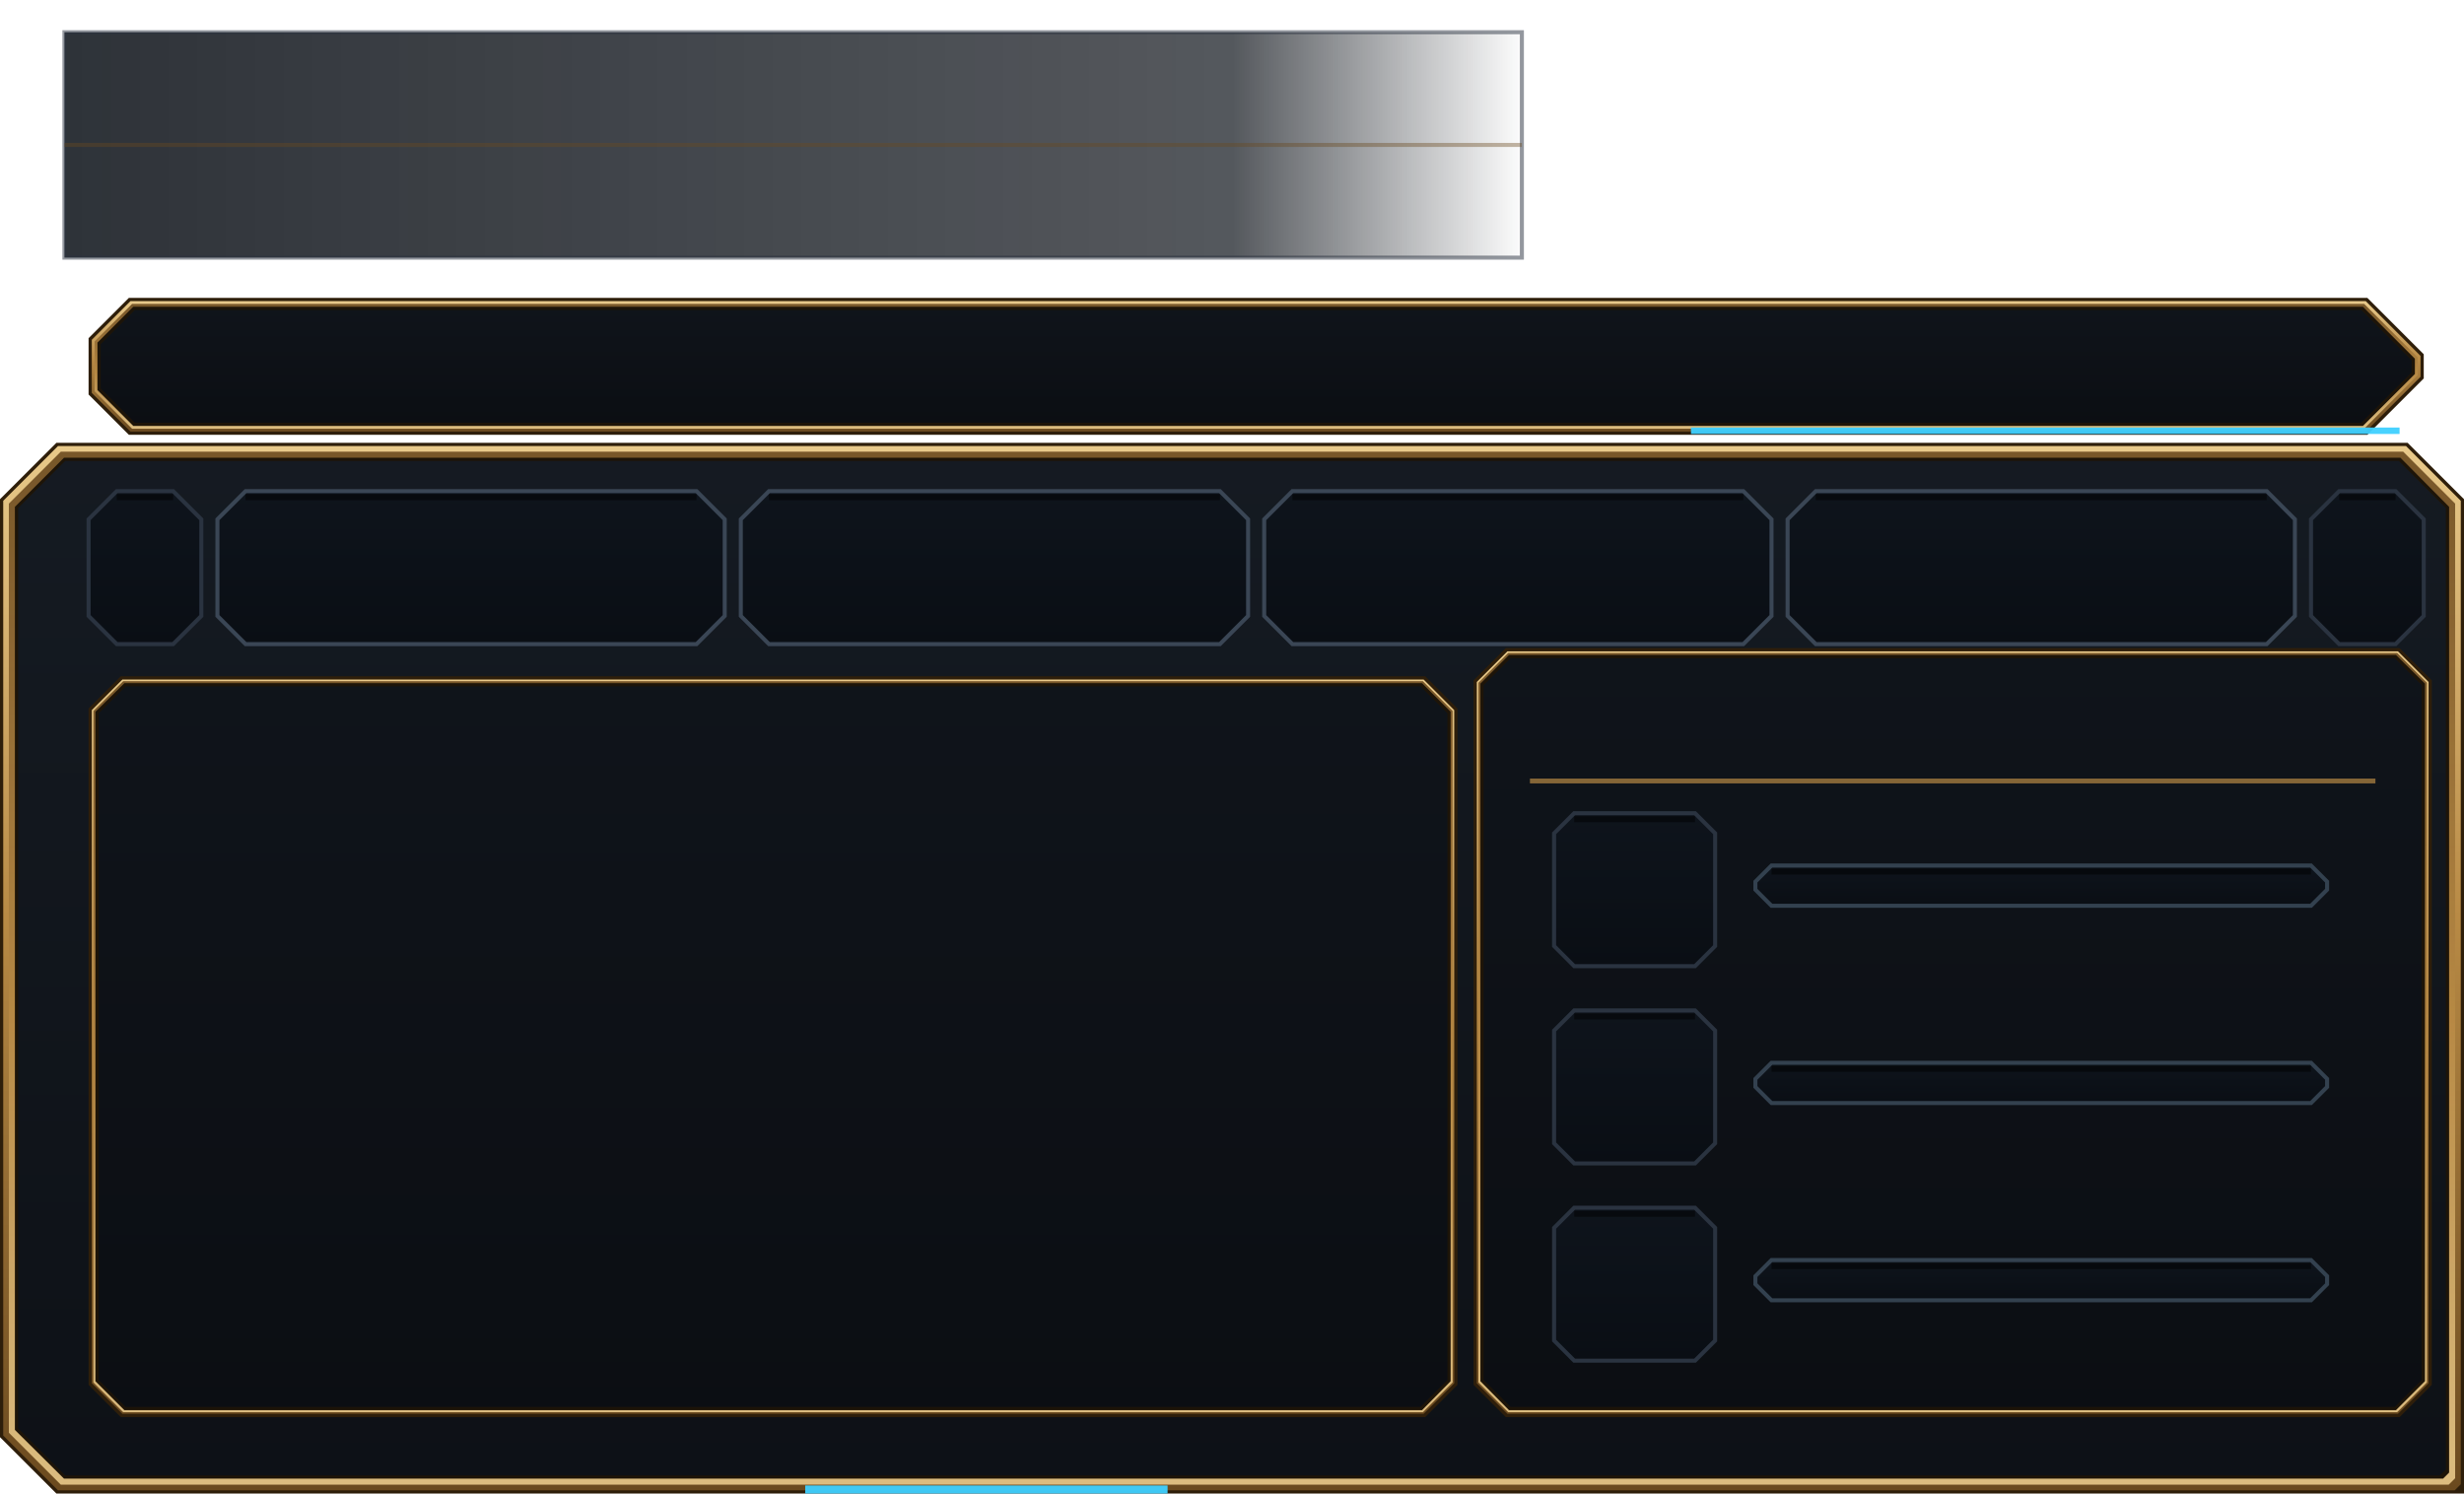
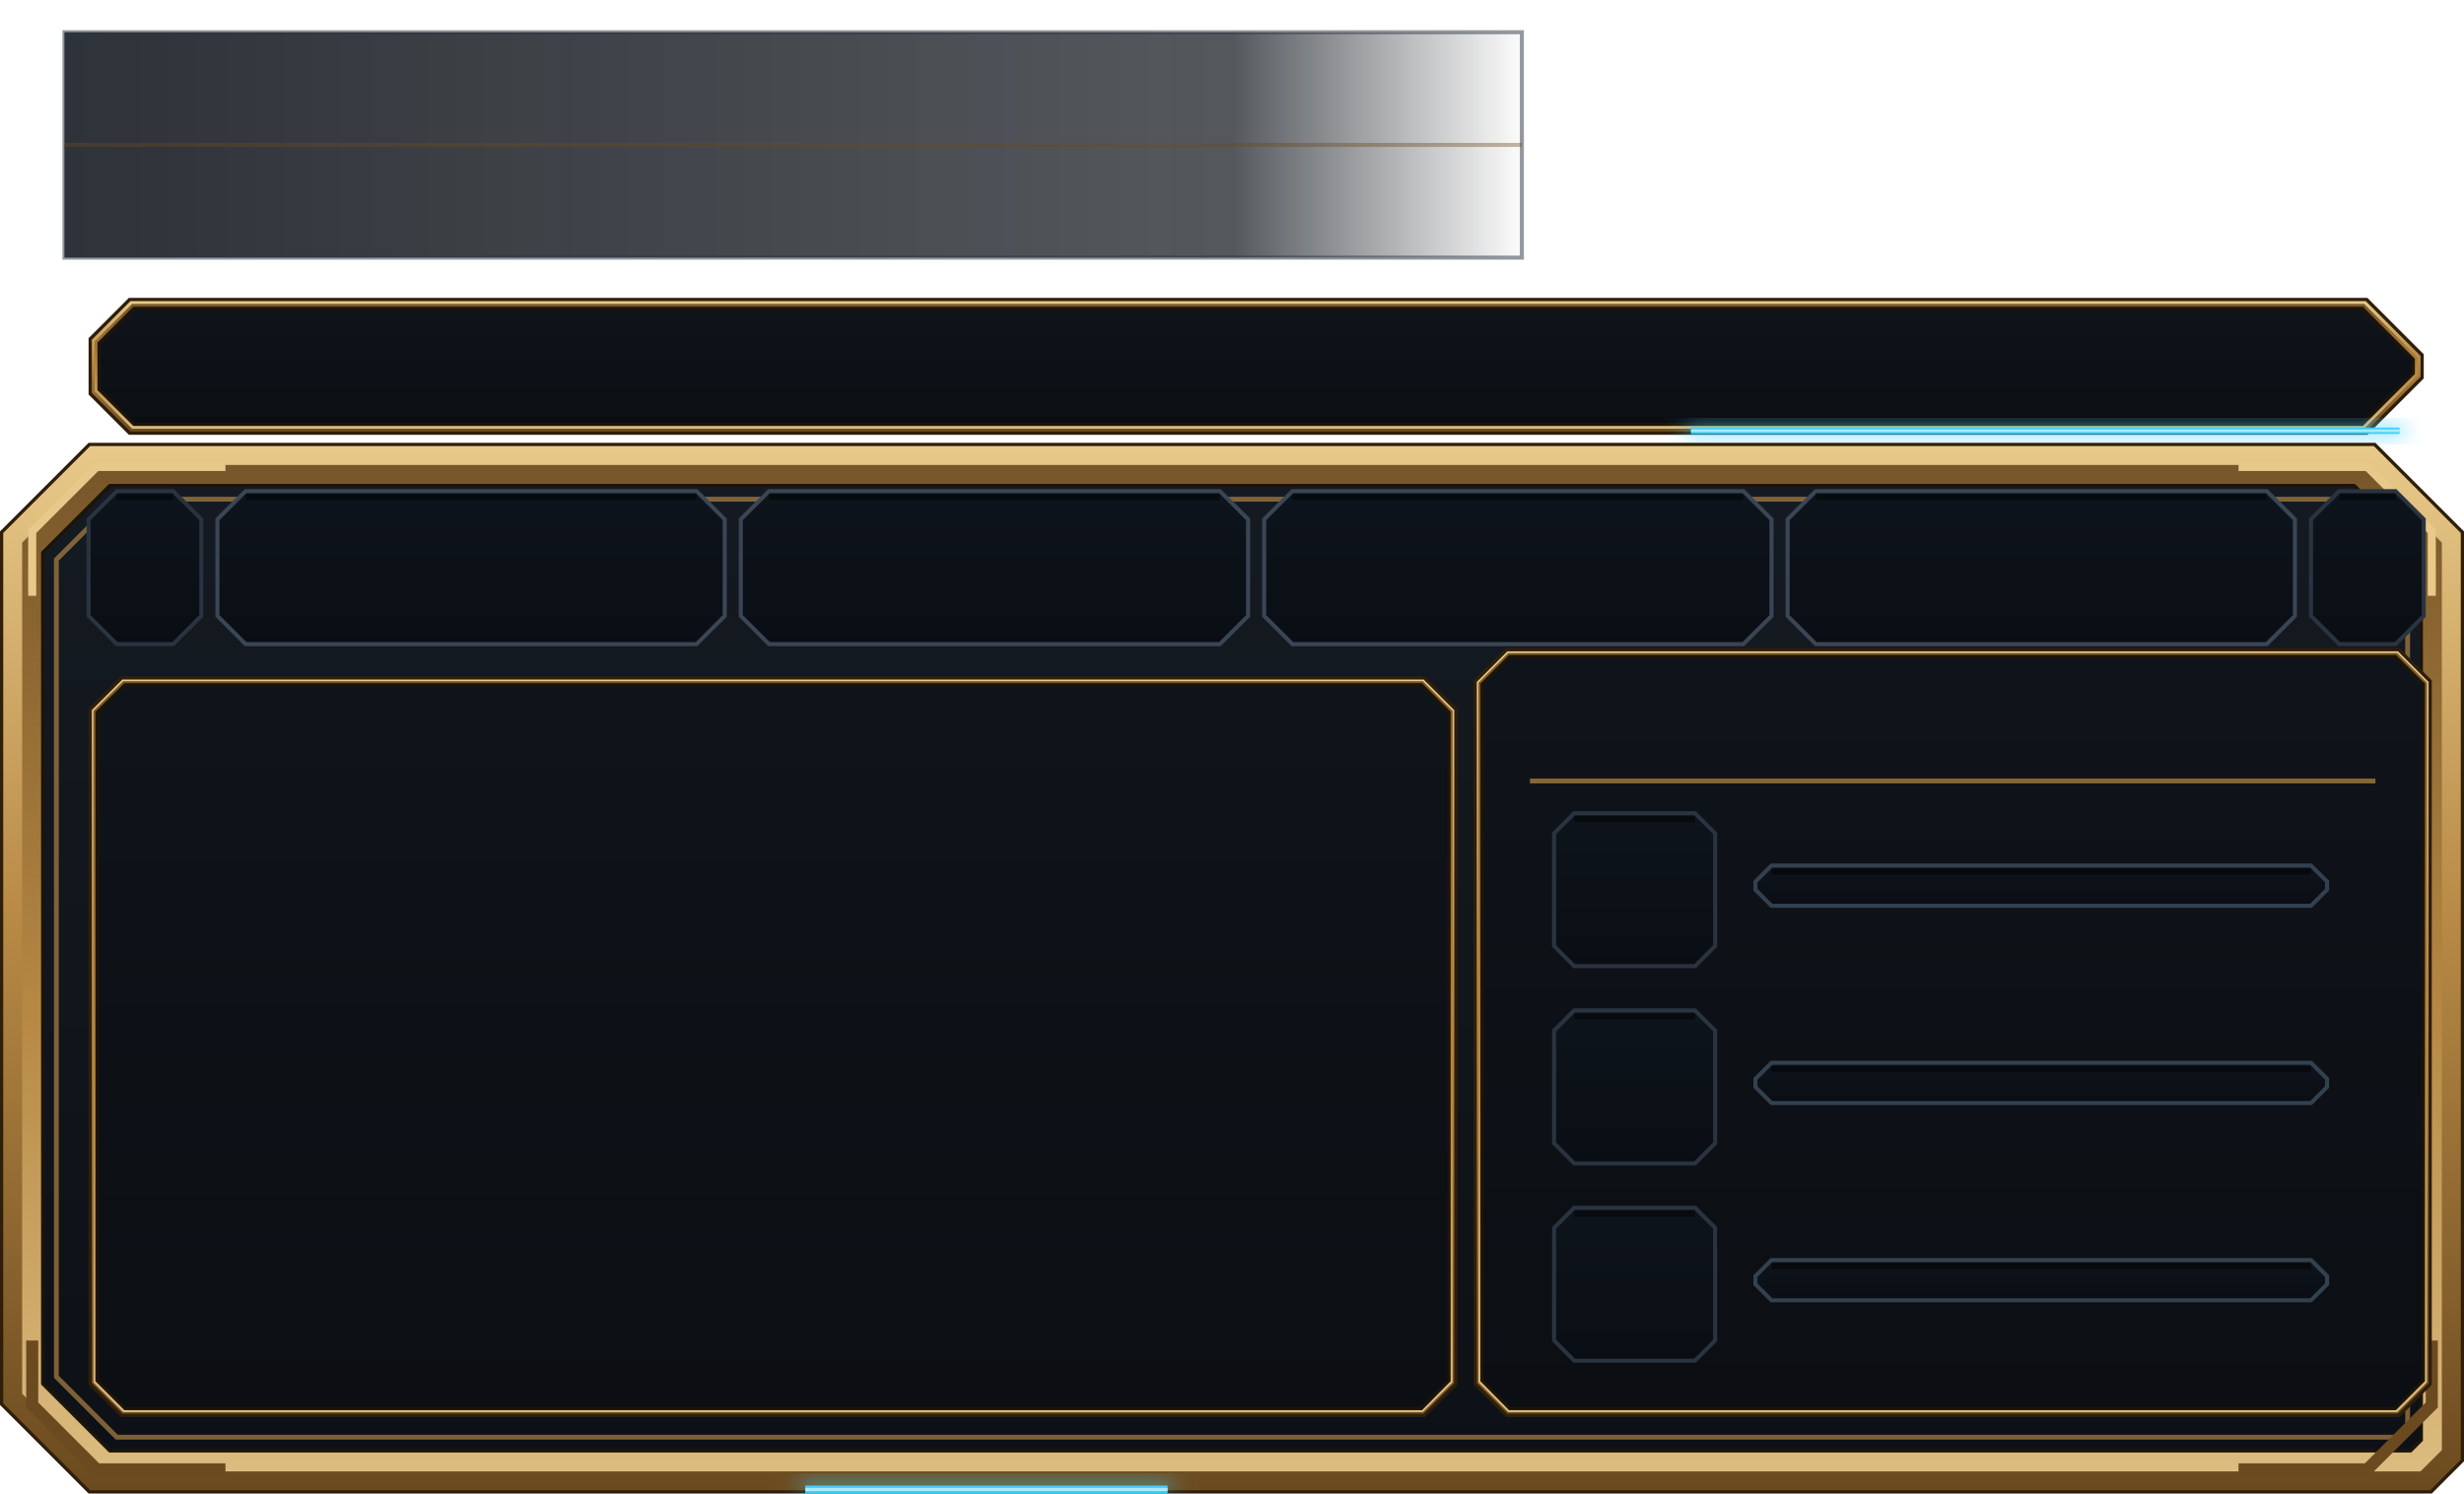
<svg xmlns="http://www.w3.org/2000/svg" width="612" height="371" viewBox="0 0 612 371">
  <defs>
    <linearGradient id="goldv" x1="0" y1="0" x2="0" y2="1">
      <stop offset="0" stop-color="#e8c98a" />
      <stop offset="0.45" stop-color="#b88a45" />
      <stop offset="1" stop-color="#6b4a1f" />
    </linearGradient>
    <linearGradient id="goldr" x1="0" y1="0" x2="0" y2="1">
      <stop offset="0" stop-color="#6b4a1f" />
      <stop offset="0.55" stop-color="#b88a45" />
      <stop offset="1" stop-color="#e8c98a" />
    </linearGradient>
    <linearGradient id="panel" x1="0" y1="0" x2="0" y2="1">
      <stop offset="0" stop-color="#141b24" />
      <stop offset="1" stop-color="#0c1118" />
    </linearGradient>
    <linearGradient id="slot" x1="0" y1="0" x2="0" y2="1">
      <stop offset="0" stop-color="#0e141c" />
      <stop offset="1" stop-color="#0a0e14" />
    </linearGradient>
    <linearGradient id="fadeh" x1="0" y1="0" x2="1" y2="0">
      <stop offset="0" stop-color="#0c1118" stop-opacity="0.86" />
      <stop offset="0.8" stop-color="#0c1118" stop-opacity="0.7" />
      <stop offset="1" stop-color="#0c1118" stop-opacity="0" />
    </linearGradient>
    <radialGradient id="sphere" cx="0.4" cy="0.35" r="0.8">
      <stop offset="0" stop-color="#1c4a66" />
      <stop offset="0.6" stop-color="#0d2233" />
      <stop offset="1" stop-color="#0c1118" />
    </radialGradient>
    <filter id="blur" x="-50%" y="-50%" width="200%" height="200%">
      <feGaussianBlur stdDeviation="2.6" />
    </filter>
  </defs>
  <path d="M16.0 8.0L378.0 8.0L378.0 8.0L378.0 64.0L378.0 64.0L16.0 64.0L16.0 64.0L16.0 8.0Z" fill="url(#fadeh)" stroke="#2a3340" stroke-opacity="0.5" />
  <line x1="16" y1="36" x2="378" y2="36" stroke="#6b4a1f" stroke-width="1" stroke-opacity="0.4" />
  <path d="M32.0 74.0L588.0 74.0L602.0 88.0L602.0 94.0L588.0 108.0L32.0 108.0L22.0 98.0L22.0 84.0Z" fill="#2e1e0a" />
  <path d="M32.4 74.8L587.6 74.8L601.2 88.4L601.2 93.6L587.6 107.2L32.4 107.2L22.8 97.6L22.8 84.4Z" fill="url(#goldv)" />
  <path d="M32.8 75.5L587.2 75.5L600.5 88.8L600.5 93.2L587.2 106.5L32.8 106.5L23.5 97.2L23.5 84.8Z" fill="url(#goldr)" opacity="0.9" />
  <path d="M33.1 76.2L586.9 76.2L599.8 89.1L599.8 92.9L586.9 105.8L33.1 105.8L24.2 96.9L24.2 85.1Z" fill="#1d1408" />
  <path d="M33.5 77.0L586.5 77.0L599.0 89.5L599.0 92.5L586.5 105.0L33.5 105.0L25.0 96.5L25.0 85.5Z" fill="url(#slot)" fill-opacity="0.94" />
-   <line x1="420" y1="107" x2="596" y2="107" stroke="#3fd0ff" stroke-width="4.8" stroke-opacity="0.75" filter="url(#blur)" />
+   <rect x="418.4" y="105.4" width="179.2" height="3.2" rx="1.6" fill="#3fd0ff" opacity="0.7" filter="url(#blur)" />
  <line x1="420" y1="107" x2="596" y2="107" stroke="#3fd0ff" stroke-width="1.6" stroke-opacity="0.95" />
-   <path d="M14.0 110.0L598.0 110.0L612.0 124.0L612.0 371.0L612.0 371.0L14.0 371.0L0.0 357.0L0.0 124.0Z" fill="#2e1e0a" />
-   <path d="M14.4 110.8L597.6 110.8L611.2 124.4L611.2 368.7L609.7 370.2L14.4 370.2L0.8 356.6L0.8 124.4Z" fill="url(#goldv)" />
-   <path d="M15.1 112.2L596.9 112.2L609.8 125.1L609.8 367.2L608.2 368.8L15.1 368.8L2.2 355.9L2.2 125.1Z" fill="url(#goldr)" opacity="0.9" />
-   <path d="M15.9 113.7L596.2 113.7L608.3 125.9L608.3 365.8L606.8 367.3L15.9 367.3L3.7 355.2L3.7 125.9Z" fill="#1d1408" />
-   <path d="M16.2 114.5L595.8 114.5L607.5 126.2L607.5 365.0L606.0 366.5L16.2 366.5L4.5 354.8L4.5 126.2Z" fill="url(#panel)" fill-opacity="0.94" />
-   <line x1="200" y1="370" x2="290" y2="370" stroke="#3fd0ff" stroke-width="6.0" stroke-opacity="0.75" filter="url(#blur)" />
+   <line x1="420" y1="107" x2="596" y2="107" stroke="#c2f4ff" stroke-width="0.64" stroke-opacity="0.8" />
+   <path d="M22.0 110.0L590.0 110.0L612.0 132.0L612.0 363.0L604.0 371.0L22.0 371.0L0.0 349.0L0.0 132.0Z" fill="#2e1e0a" />
+   <path d="M22.4 110.8L589.6 110.8L611.2 132.4L611.2 362.6L603.6 370.2L22.4 370.2L0.8 348.6L0.8 132.4Z" fill="url(#goldv)" />
+   <path d="M24.8 115.5L587.2 115.5L606.5 134.8L606.5 360.2L601.2 365.5L24.8 365.5L5.5 346.2L5.5 134.8Z" fill="url(#goldr)" opacity="0.9" />
+   <path d="M27.1 120.2L584.9 120.2L601.8 137.1L601.8 357.9L598.9 360.8L27.1 360.8L10.2 343.9L10.2 137.1Z" fill="#1d1408" />
+   <path d="M27.5 121.0L584.5 121.0L601.0 137.5L601.0 357.5L598.5 360.0L27.5 360.0L11.0 343.5L11.0 137.5Z" fill="url(#panel)" fill-opacity="0.94" />
+   <path d="M29.0 124.0L583.0 124.0L598.0 139.0L598.0 355.5L596.5 357.0L29.0 357.0L14.0 342.0L14.0 139.0Z" fill="none" stroke="#b88a45" stroke-width="1.2" stroke-opacity="0.65" />
+   <path d="M8 148 L8 132 L24 116 H56" fill="none" stroke="#e8c98a" stroke-width="2" />
+   <path d="M8 333 L8 349 L24 365 H56" fill="none" stroke="#6b4a1f" stroke-width="3" />
+   <path d="M604 148 L604 132 L588 116 H556" fill="none" stroke="#e8c98a" stroke-width="2" />
+   <path d="M604 333 L604 349 L588 365 H556" fill="none" stroke="#6b4a1f" stroke-width="3" />
+   <rect x="198.0" y="368.0" width="94.0" height="4.0" rx="2.0" fill="#3fd0ff" opacity="0.7" filter="url(#blur)" />
  <line x1="200" y1="370" x2="290" y2="370" stroke="#3fd0ff" stroke-width="2.0" stroke-opacity="0.95" />
+   <line x1="200" y1="370" x2="290" y2="370" stroke="#c2f4ff" stroke-width="0.8" stroke-opacity="0.8" />
  <path d="M29.0 122.0L43.0 122.0L50.0 129.0L50.0 153.0L43.0 160.0L29.0 160.0L22.0 153.0L22.0 129.0Z" fill="url(#slot)" stroke="#2a3340" stroke-width="1" />
  <path d="M29.0 123.5H43.0" stroke="#000" stroke-opacity="0.5" stroke-width="1.5" />
  <path d="M581.0 122.0L595.0 122.0L602.0 129.0L602.0 153.0L595.0 160.0L581.0 160.0L574.0 153.0L574.0 129.0Z" fill="url(#slot)" stroke="#2a3340" stroke-width="1" />
  <path d="M581.0 123.5H595.0" stroke="#000" stroke-opacity="0.5" stroke-width="1.5" />
  <path d="M61.0 122.0L173.0 122.0L180.0 129.0L180.0 153.0L173.0 160.0L61.0 160.0L54.0 153.0L54.0 129.0Z" fill="url(#slot)" stroke="#3a4655" stroke-width="1" />
  <path d="M61.0 123.5H173.0" stroke="#000" stroke-opacity="0.5" stroke-width="1.5" />
  <path d="M191.0 122.0L303.0 122.0L310.0 129.0L310.0 153.0L303.0 160.0L191.0 160.0L184.0 153.0L184.0 129.0Z" fill="url(#slot)" stroke="#3a4655" stroke-width="1" />
  <path d="M191.0 123.5H303.0" stroke="#000" stroke-opacity="0.5" stroke-width="1.5" />
  <path d="M321.0 122.0L433.0 122.0L440.0 129.0L440.0 153.0L433.0 160.0L321.0 160.0L314.0 153.0L314.0 129.0Z" fill="url(#slot)" stroke="#3a4655" stroke-width="1" />
  <path d="M321.0 123.5H433.0" stroke="#000" stroke-opacity="0.5" stroke-width="1.5" />
  <path d="M451.0 122.0L563.0 122.0L570.0 129.0L570.0 153.0L563.0 160.0L451.0 160.0L444.0 153.0L444.0 129.0Z" fill="url(#slot)" stroke="#3a4655" stroke-width="1" />
  <path d="M451.0 123.5H563.0" stroke="#000" stroke-opacity="0.5" stroke-width="1.5" />
  <path d="M30.0 168.0L354.0 168.0L362.0 176.0L362.0 344.0L354.0 352.0L30.0 352.0L22.0 344.0L22.0 176.0Z" fill="#2e1e0a" />
  <path d="M30.4 168.8L353.6 168.8L361.2 176.4L361.2 343.6L353.6 351.2L30.4 351.2L22.8 343.6L22.8 176.4Z" fill="url(#goldv)" />
  <path d="M30.6 169.2L353.4 169.2L360.8 176.6L360.8 343.4L353.4 350.8L30.6 350.8L23.2 343.4L23.2 176.6Z" fill="url(#goldr)" opacity="0.9" />
  <path d="M30.9 169.7L353.2 169.7L360.3 176.8L360.3 343.1L353.2 350.3L30.9 350.3L23.7 343.1L23.7 176.8Z" fill="#1d1408" />
  <path d="M31.2 170.5L352.8 170.5L359.5 177.2L359.5 342.8L352.8 349.5L31.2 349.5L24.5 342.8L24.5 177.2Z" fill="url(#slot)" fill-opacity="0.94" />
  <path d="M374.0 161.0L596.0 161.0L604.0 169.0L604.0 344.0L596.0 352.0L374.0 352.0L366.0 344.0L366.0 169.0Z" fill="#2e1e0a" />
  <path d="M374.4 161.8L595.6 161.8L603.2 169.4L603.2 343.6L595.6 351.2L374.4 351.2L366.8 343.6L366.8 169.4Z" fill="url(#goldv)" />
  <path d="M374.6 162.2L595.4 162.2L602.8 169.6L602.8 343.4L595.4 350.8L374.6 350.8L367.2 343.4L367.2 169.6Z" fill="url(#goldr)" opacity="0.9" />
  <path d="M374.8 162.7L595.1 162.7L602.3 169.8L602.3 343.1L595.1 350.3L374.8 350.3L367.7 343.1L367.7 169.8Z" fill="#1d1408" />
  <path d="M375.2 163.5L594.8 163.5L601.5 170.2L601.5 342.8L594.8 349.5L375.2 349.5L368.5 342.8L368.5 170.2Z" fill="url(#slot)" fill-opacity="0.94" />
  <line x1="380" y1="194" x2="590" y2="194" stroke="#b88a45" stroke-width="1.2" stroke-opacity="0.7" />
  <path d="M391.0 202.0L421.0 202.0L426.0 207.0L426.0 235.0L421.0 240.0L391.0 240.0L386.0 235.0L386.0 207.0Z" fill="url(#slot)" stroke="#2a3340" stroke-width="1" />
  <path d="M391.0 203.5H421.0" stroke="#000" stroke-opacity="0.5" stroke-width="1.5" />
  <path d="M440.0 215.0L574.0 215.0L578.0 219.0L578.0 221.0L574.0 225.0L440.0 225.0L436.0 221.0L436.0 219.0Z" fill="url(#slot)" stroke="#33414f" stroke-width="1" />
  <path d="M440.0 216.5H574.0" stroke="#000" stroke-opacity="0.5" stroke-width="1.5" />
  <path d="M391.0 251.0L421.0 251.0L426.0 256.0L426.0 284.0L421.0 289.0L391.0 289.0L386.0 284.0L386.0 256.0Z" fill="url(#slot)" stroke="#2a3340" stroke-width="1" />
  <path d="M391.0 252.5H421.0" stroke="#000" stroke-opacity="0.5" stroke-width="1.5" />
  <path d="M440.0 264.0L574.0 264.0L578.0 268.0L578.0 270.0L574.0 274.0L440.0 274.0L436.0 270.0L436.0 268.0Z" fill="url(#slot)" stroke="#33414f" stroke-width="1" />
  <path d="M440.0 265.5H574.0" stroke="#000" stroke-opacity="0.5" stroke-width="1.5" />
  <path d="M391.0 300.0L421.0 300.0L426.0 305.0L426.0 333.0L421.0 338.0L391.0 338.0L386.0 333.0L386.0 305.0Z" fill="url(#slot)" stroke="#2a3340" stroke-width="1" />
  <path d="M391.0 301.5H421.0" stroke="#000" stroke-opacity="0.5" stroke-width="1.5" />
  <path d="M440.0 313.0L574.0 313.0L578.0 317.0L578.0 319.0L574.0 323.0L440.0 323.0L436.0 319.0L436.0 317.0Z" fill="url(#slot)" stroke="#33414f" stroke-width="1" />
  <path d="M440.0 314.5H574.0" stroke="#000" stroke-opacity="0.5" stroke-width="1.5" />
</svg>
